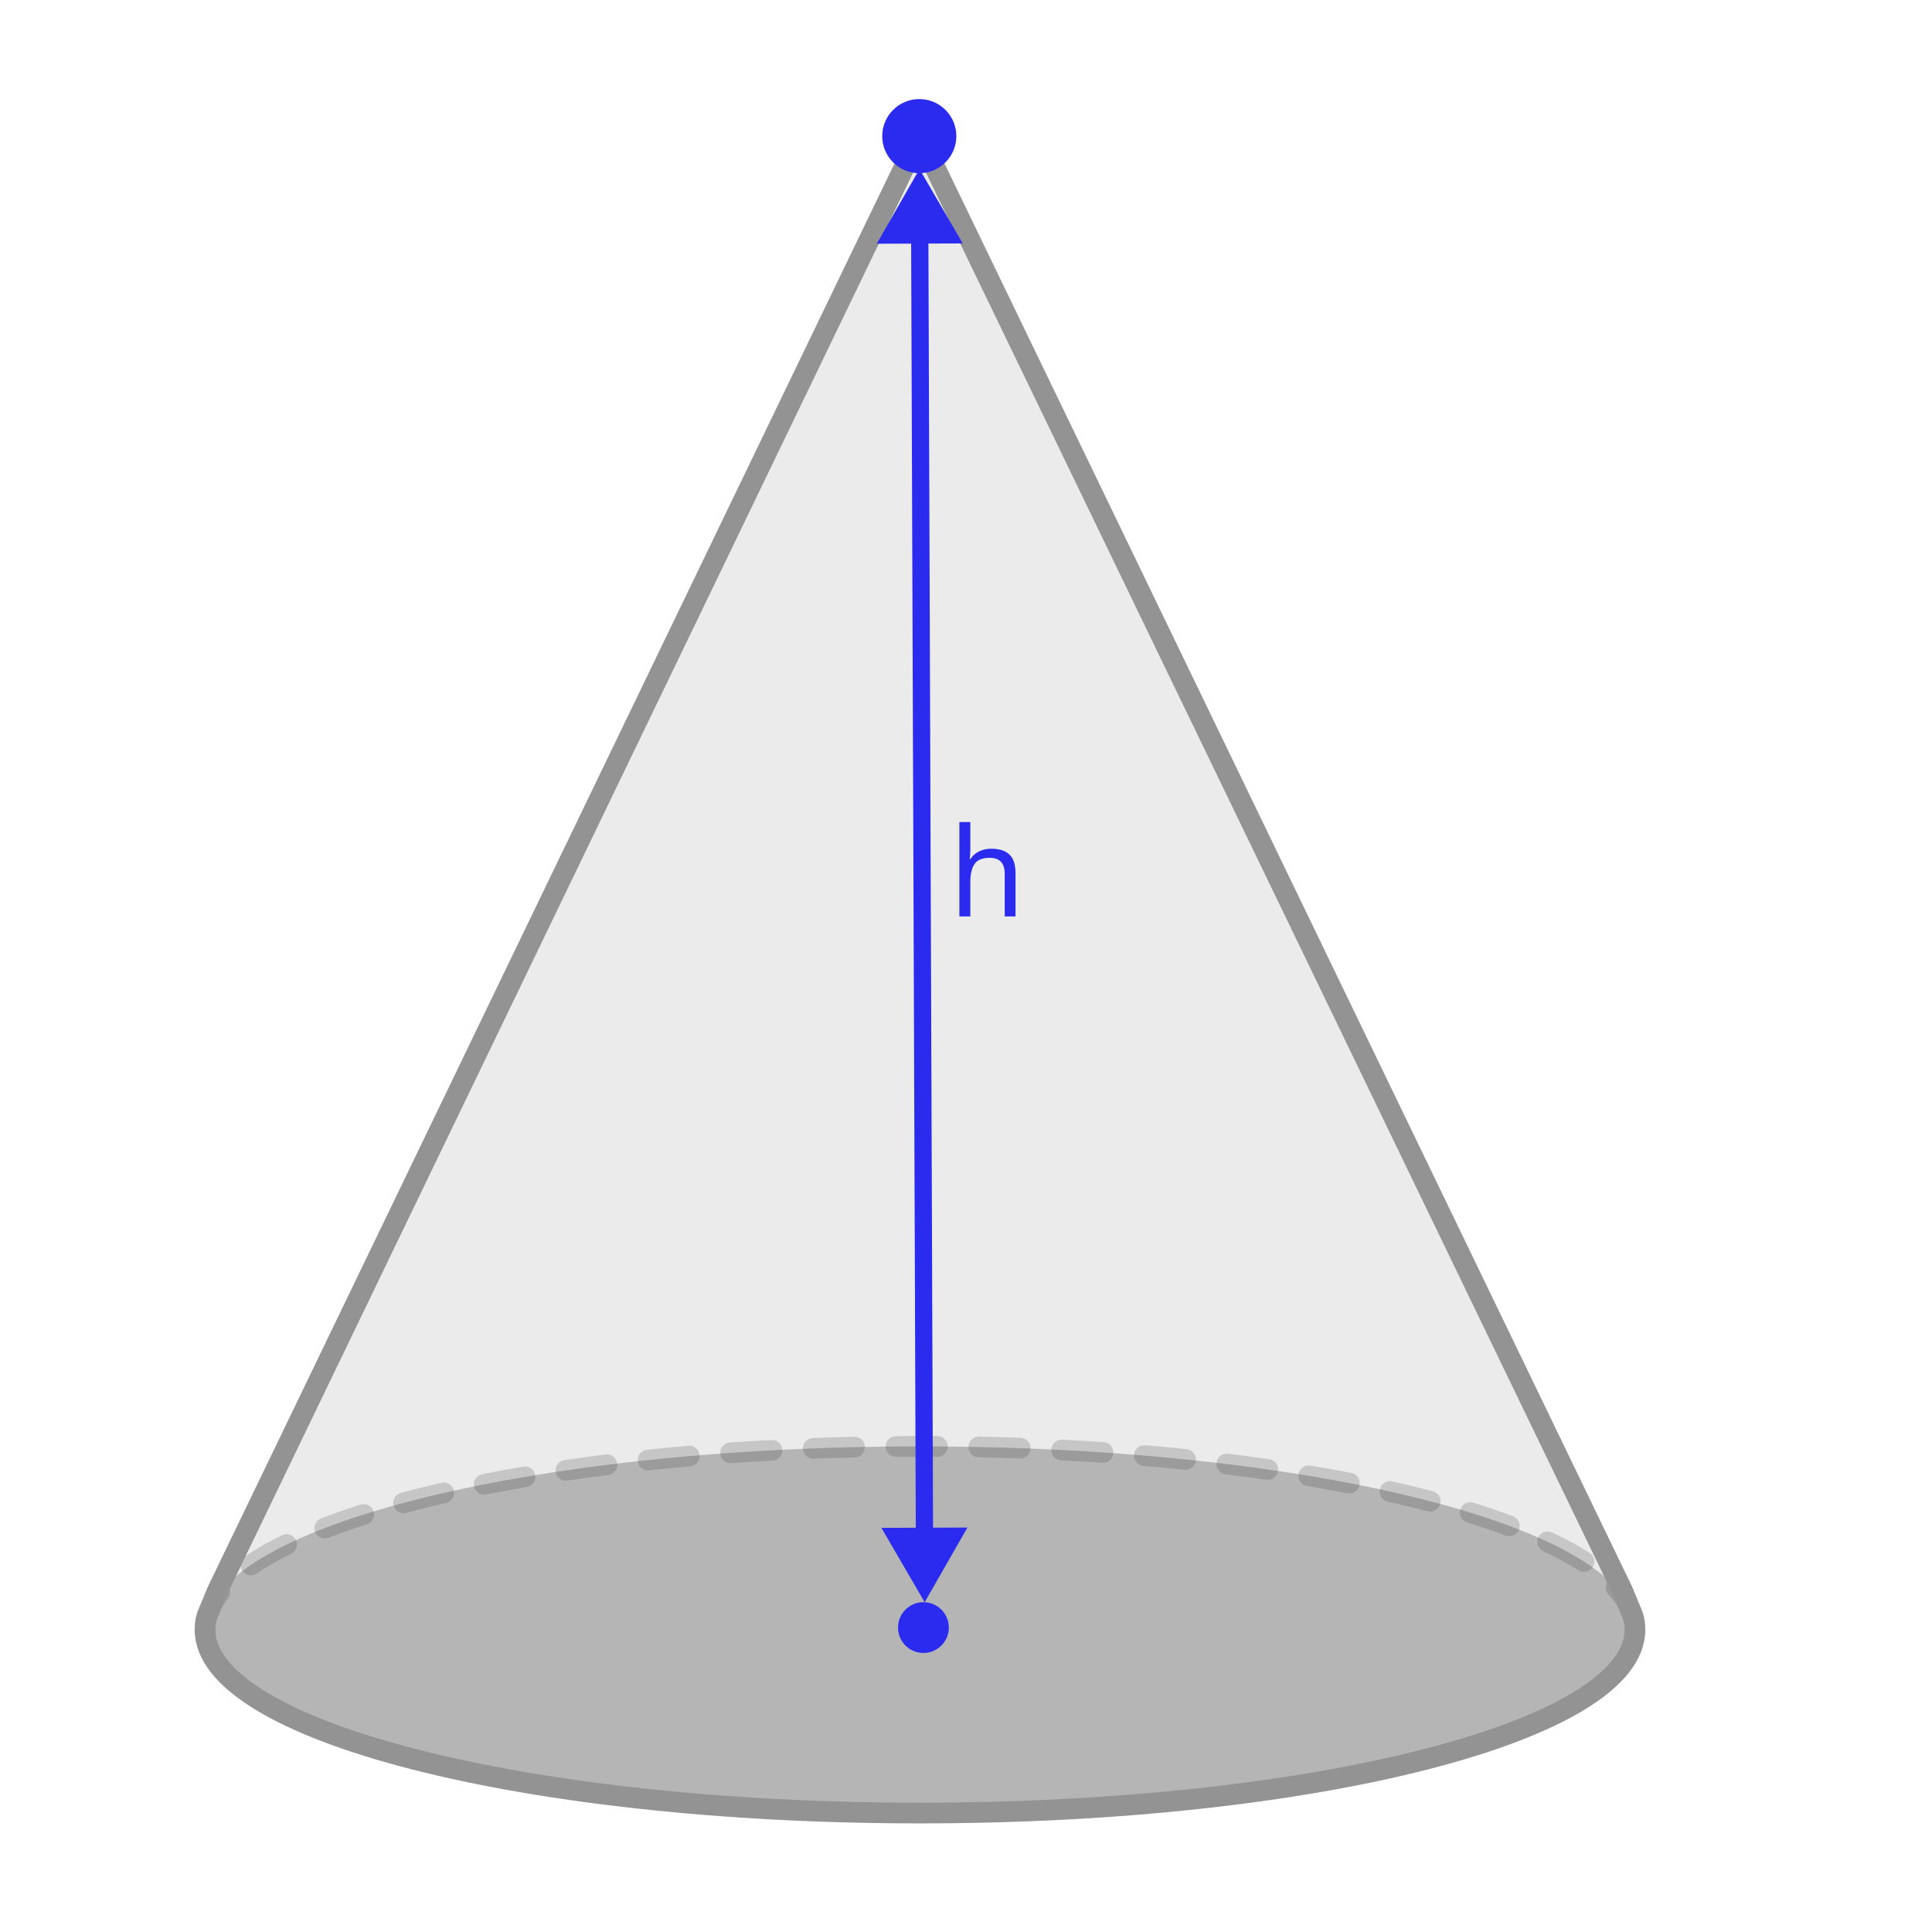
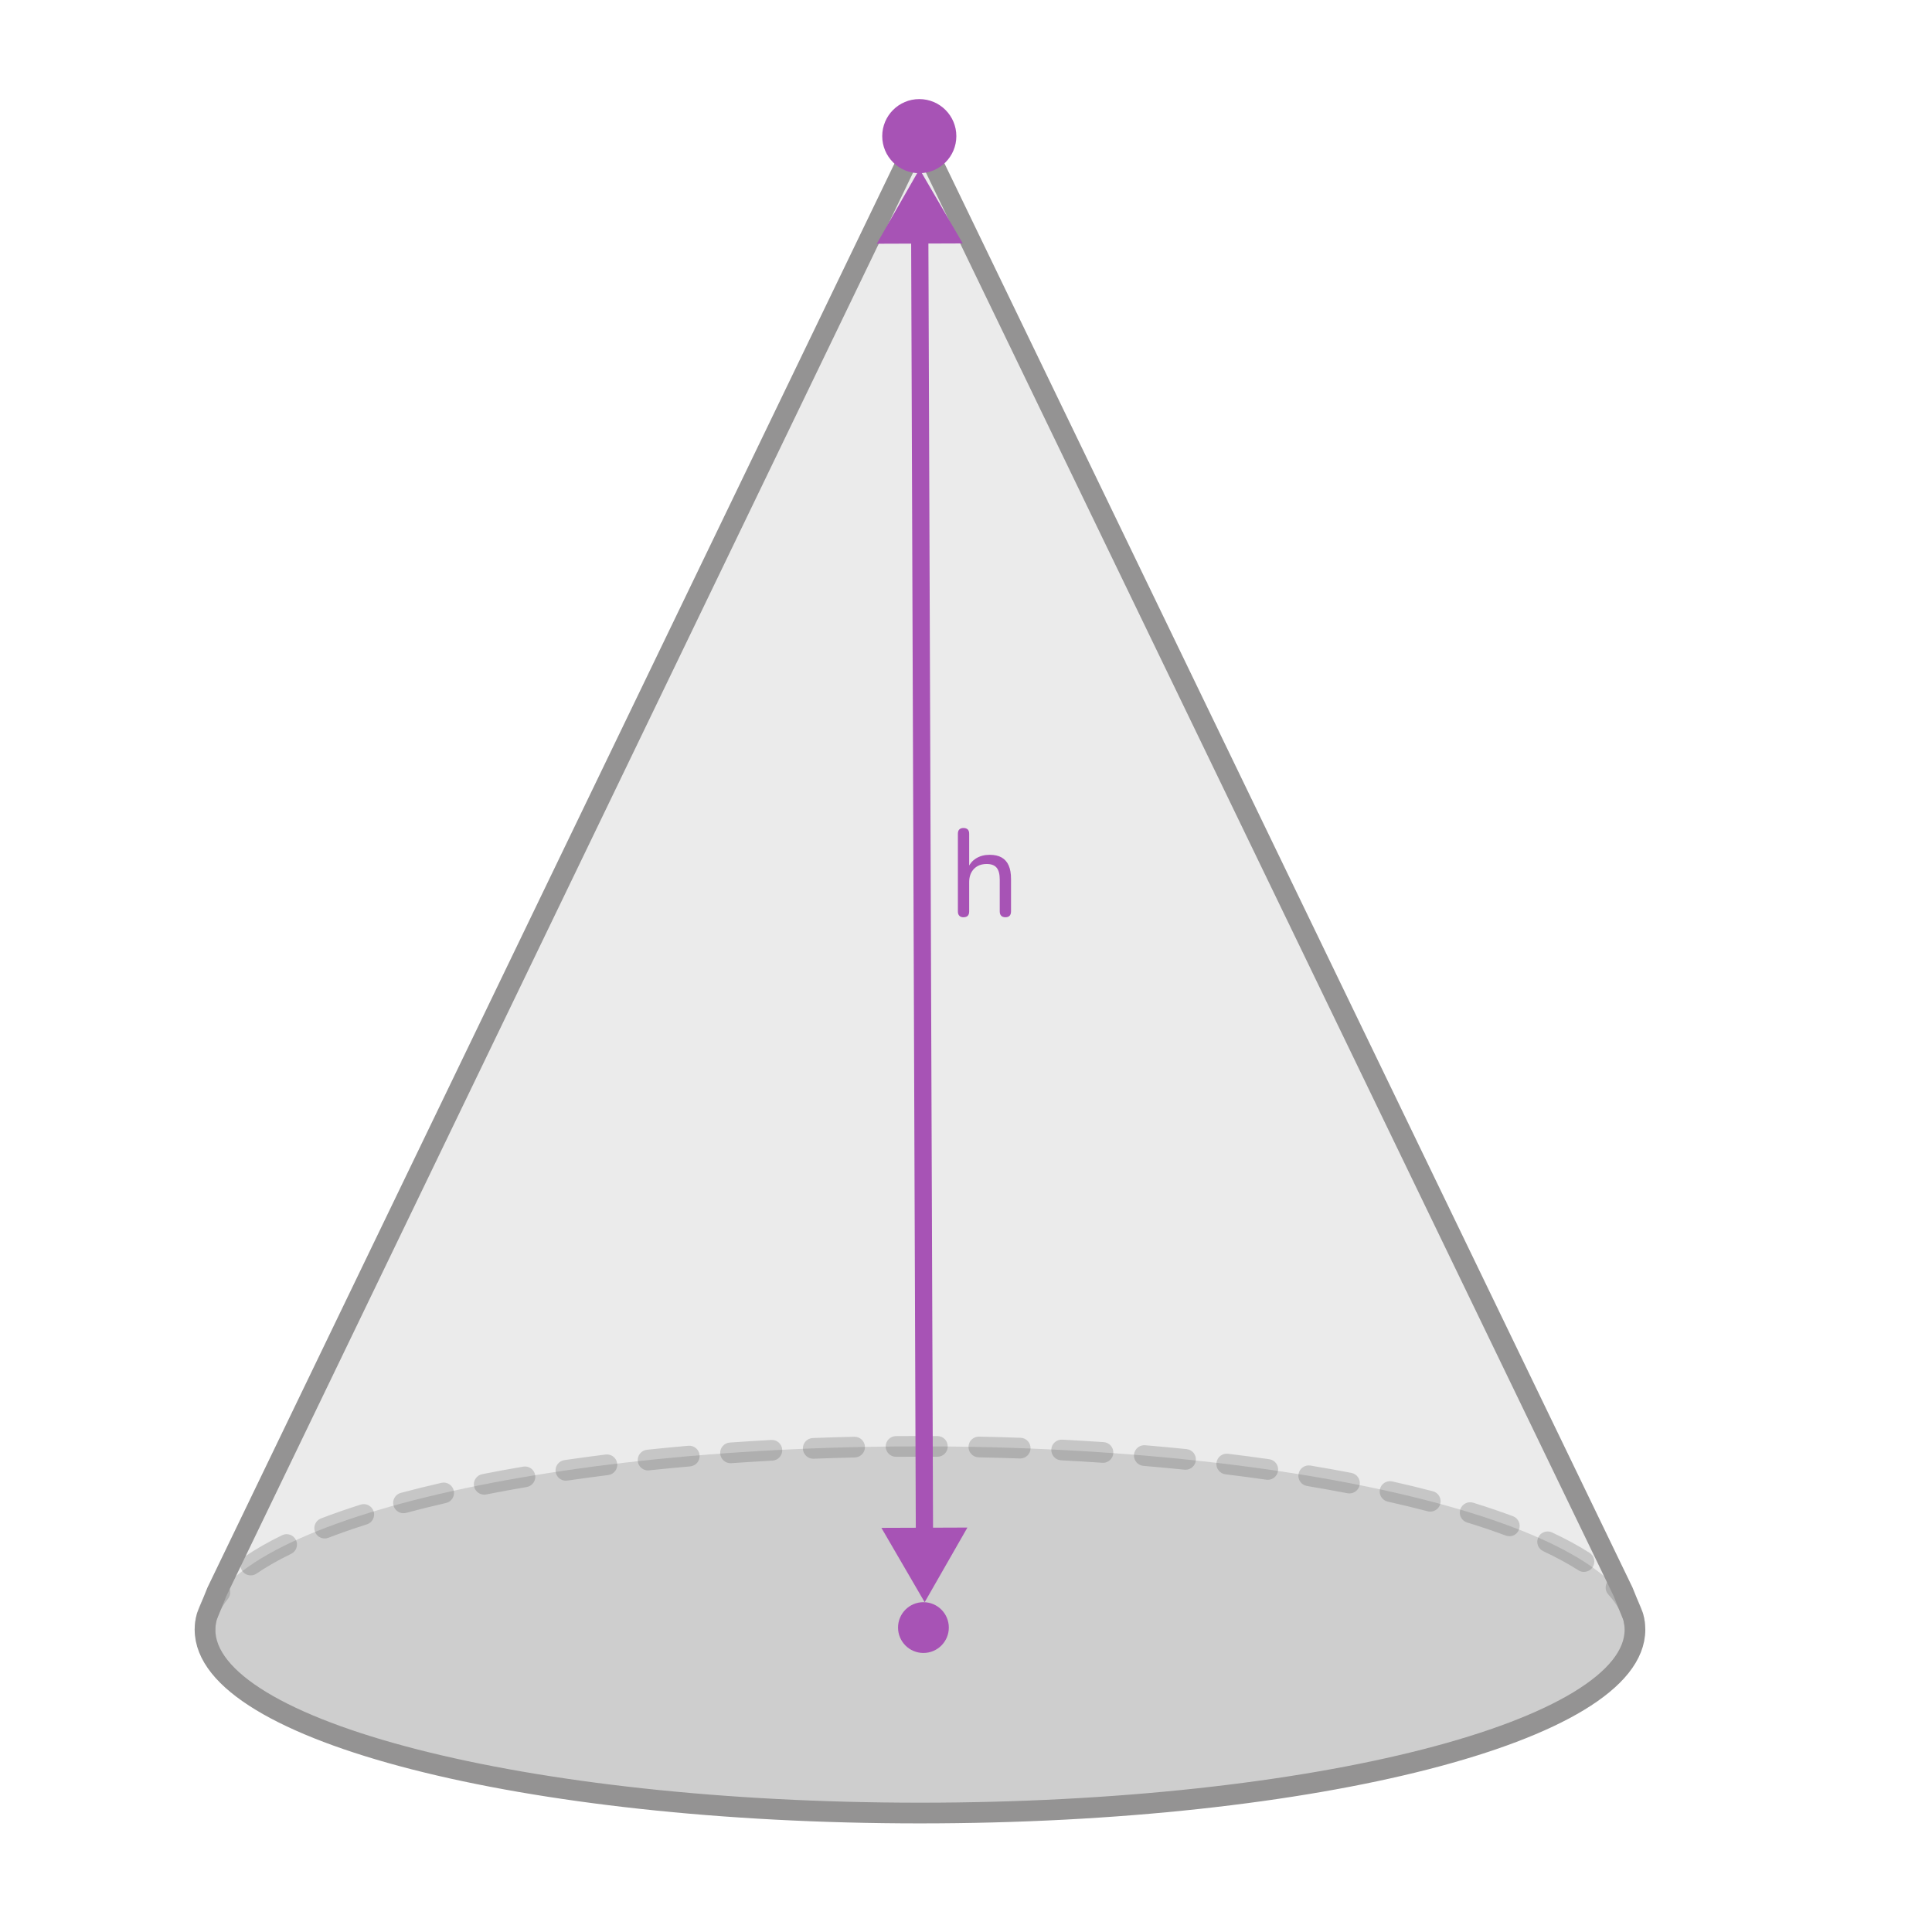
<svg xmlns="http://www.w3.org/2000/svg" id="ref" width="560" height="560" viewBox="0 0 560 560">
  <defs>
    <style>
      .cls-1 {
-         fill: gray;
-         opacity: .5;
+         fill: #a753b5;
      }

      .cls-2 {
-         stroke: #2b2bf0;
+         opacity: .2;
+       }
+ 
+       .cls-3 {
+         fill: #898989;
+         opacity: .3;
+       }
+ 
+       .cls-4, .cls-5 {
+         fill: #333;
+       }
+ 
+       .cls-6 {
+         fill: #cffffe;
+       }
+ 
+       .cls-7 {
+         opacity: .4;
+       }
+ 
+       .cls-8 {
+         stroke: #a753b5;
        stroke-linecap: round;
        stroke-width: 5px;
      }

-       .cls-2, .cls-3 {
+       .cls-8, .cls-9 {
        stroke-miterlimit: 10;
      }

-       .cls-2, .cls-3, .cls-4 {
+       .cls-8, .cls-9, .cls-10 {
        fill: none;
      }

-       .cls-5 {
-         opacity: .2;
-       }
- 
-       .cls-6, .cls-7 {
-         fill: #333;
-       }
- 
-       .cls-8 {
-         fill: #cffffe;
-       }
- 
      .cls-9 {
-         opacity: .4;
-       }
- 
-       .cls-10 {
-         font-family: Nunito, sans-serif;
-         font-size: 36px;
-       }
- 
-       .cls-10, .cls-11 {
-         fill: #2b2bf0;
-       }
- 
-       .cls-3 {
        stroke: #949393;
        stroke-width: 6px;
      }

-       .cls-12 {
+       .cls-11 {
        clip-path: url(#clippath);
      }

-       .cls-7 {
+       .cls-5 {
        opacity: .1;
      }
    </style>
    <clipPath id="clippath">
-       <ellipse class="cls-4" cx="-393.34" cy="-187.59" rx="207.24" ry="53.14" />
+       <ellipse class="cls-10" cx="-393.34" cy="-187.59" rx="207.24" ry="53.14" />
    </clipPath>
  </defs>
  <g id="_20" data-name="20">
    <g id="_15" data-name="15">
      <g>
-         <path class="cls-7" d="M473.9,472.38c0,29.35-92.78,53.14-207.24,53.14s-207.23-23.79-207.23-53.14c0-1.28,.18-2.55,.53-3.81l2.92-7.2L266.52,39.27l203.93,422.1,2.92,7.2c.35,1.26,.53,2.53,.53,3.81Z" />
-         <ellipse class="cls-1" cx="266.66" cy="472.38" rx="207.24" ry="53.14" />
-         <g class="cls-5">
-           <path class="cls-6" d="M59.42,475.38c-1.66,0-3-1.34-3-3,0-4.35,1.68-8.63,4.98-12.72,1.04-1.29,2.93-1.49,4.22-.45,1.29,1.04,1.49,2.93,.45,4.22-2.42,2.99-3.65,6.01-3.65,8.95,0,1.66-1.34,3-3,3Zm414.36-1.81c-1.48,0-2.77-1.1-2.97-2.61-.38-2.89-1.93-5.84-4.62-8.77-1.12-1.22-1.04-3.12,.18-4.24s3.12-1.04,4.24,.18c3.54,3.86,5.61,7.92,6.15,12.05,.21,1.64-.94,3.15-2.59,3.36-.13,.02-.26,.03-.39,.03Zm-401.1-16.94c-.96,0-1.9-.46-2.48-1.31-.93-1.37-.58-3.24,.79-4.17,3.1-2.11,6.72-4.18,10.78-6.16,1.49-.73,3.28-.11,4.01,1.38,.73,1.49,.11,3.29-1.38,4.01-3.8,1.85-7.18,3.78-10.04,5.73-.52,.35-1.1,.52-1.68,.52Zm386.43-1.01c-.55,0-1.11-.15-1.61-.47-2.94-1.88-6.37-3.74-10.19-5.54-1.5-.7-2.15-2.49-1.44-3.99,.7-1.5,2.49-2.14,3.99-1.44,4.06,1.9,7.72,3.89,10.88,5.91,1.4,.89,1.8,2.75,.91,4.14-.57,.89-1.54,1.38-2.53,1.38Zm-365-9.69c-1.21,0-2.34-.73-2.8-1.92-.59-1.55,.18-3.28,1.72-3.88,3.58-1.38,7.45-2.72,11.5-4.01,1.58-.5,3.27,.37,3.77,1.95,.5,1.58-.37,3.27-1.95,3.77-3.94,1.25-7.7,2.56-11.16,3.89-.35,.14-.72,.2-1.08,.2Zm343.39-.65c-.35,0-.7-.06-1.05-.19-3.49-1.3-7.26-2.58-11.21-3.79-1.58-.49-2.47-2.17-1.98-3.75,.49-1.58,2.17-2.47,3.75-1.98,4.06,1.25,7.94,2.57,11.53,3.91,1.55,.58,2.34,2.31,1.76,3.86-.45,1.21-1.59,1.95-2.81,1.95Zm-320.54-6.66c-1.32,0-2.54-.88-2.9-2.23-.43-1.6,.52-3.25,2.12-3.67,3.75-1,7.71-1.98,11.76-2.91,1.61-.37,3.22,.64,3.59,2.25,.37,1.61-.64,3.22-2.25,3.59-3.98,.91-7.87,1.87-11.55,2.86-.26,.07-.52,.1-.78,.1Zm297.62-.47c-.25,0-.51-.03-.76-.1-3.7-.97-7.59-1.91-11.57-2.8-1.62-.36-2.63-1.97-2.27-3.58,.36-1.62,1.97-2.63,3.58-2.27,4.04,.91,8.01,1.86,11.77,2.85,1.6,.42,2.56,2.06,2.14,3.66-.35,1.35-1.57,2.24-2.9,2.24Zm-274.23-4.92c-1.4,0-2.66-.99-2.94-2.42-.32-1.63,.74-3.2,2.36-3.52,3.84-.76,7.84-1.49,11.89-2.18,1.64-.28,3.18,.82,3.46,2.45,.28,1.63-.82,3.18-2.45,3.46-3.99,.68-7.94,1.4-11.73,2.15-.2,.04-.39,.06-.58,.06Zm250.81-.35c-.19,0-.38-.02-.57-.05-3.8-.73-7.75-1.44-11.74-2.11-1.63-.27-2.74-1.82-2.47-3.45,.27-1.64,1.82-2.74,3.45-2.47,4.04,.67,8.05,1.39,11.89,2.13,1.63,.31,2.69,1.89,2.38,3.51-.28,1.43-1.53,2.43-2.94,2.43Zm-227.14-3.69c-1.46,0-2.75-1.07-2.96-2.57-.24-1.64,.89-3.16,2.53-3.4,3.9-.57,7.93-1.12,11.96-1.62,1.64-.21,3.14,.96,3.35,2.6,.21,1.64-.96,3.14-2.6,3.35-3.99,.5-7.97,1.04-11.83,1.6-.15,.02-.29,.03-.44,.03Zm203.46-.26c-.14,0-.28-.01-.43-.03-3.87-.55-7.85-1.08-11.84-1.57-1.64-.2-2.82-1.7-2.61-3.34,.2-1.64,1.69-2.81,3.34-2.61,4.03,.49,8.05,1.02,11.96,1.58,1.64,.23,2.78,1.75,2.54,3.39-.21,1.5-1.5,2.58-2.97,2.58Zm-179.64-2.72c-1.52,0-2.82-1.14-2.98-2.69-.17-1.65,1.02-3.12,2.67-3.3,3.94-.42,7.98-.81,12-1.16,1.65-.14,3.11,1.08,3.25,2.73,.14,1.65-1.08,3.11-2.73,3.25-3.99,.35-7.99,.73-11.9,1.15-.11,.01-.21,.02-.32,.02Zm155.8-.19c-.1,0-.21,0-.31-.02-3.9-.4-7.9-.77-11.9-1.11-1.65-.14-2.88-1.59-2.74-3.24,.14-1.65,1.59-2.88,3.24-2.74,4.04,.34,8.08,.72,12.01,1.12,1.65,.17,2.85,1.64,2.68,3.29-.16,1.54-1.46,2.69-2.98,2.69Zm-131.89-1.9c-1.56,0-2.88-1.21-2.99-2.79-.12-1.65,1.13-3.09,2.78-3.2,3.95-.28,8-.53,12.03-.75,1.66-.1,3.07,1.18,3.16,2.83,.09,1.65-1.18,3.07-2.83,3.16-4,.22-8.01,.47-11.93,.74-.07,0-.14,0-.21,0Zm107.96-.13c-.07,0-.14,0-.21,0-3.93-.27-7.94-.51-11.93-.71-1.65-.09-2.93-1.5-2.84-3.15,.08-1.66,1.51-2.93,3.15-2.84,4.02,.21,8.07,.45,12.03,.72,1.65,.11,2.9,1.54,2.79,3.2-.11,1.58-1.43,2.8-2.99,2.8Zm-83.99-1.17c-1.6,0-2.93-1.27-3-2.89-.06-1.66,1.23-3.05,2.88-3.11,3.97-.15,8.02-.28,12.04-.37,1.63-.04,3.03,1.27,3.07,2.93,.04,1.66-1.27,3.03-2.93,3.07-3.99,.09-8.01,.22-11.95,.37-.04,0-.08,0-.12,0Zm60.01-.07s-.07,0-.11,0c-3.96-.14-7.99-.26-11.96-.34-1.66-.03-2.97-1.41-2.94-3.06,.03-1.66,1.42-2.98,3.06-2.94,4,.08,8.05,.2,12.04,.34,1.66,.06,2.95,1.45,2.89,3.11-.06,1.62-1.39,2.89-3,2.89Zm-36.01-.49c-1.65,0-2.99-1.33-3-2.97-.01-1.66,1.32-3.01,2.97-3.03,2.3-.02,4.63-.02,6.94-.03,1.71,0,3.41,0,5.1,.02,1.66,.01,2.99,1.36,2.98,3.02-.01,1.65-1.35,2.98-3,2.98h-.02c-1.74-.01-3.49-.02-5.25-.02-2.25,0-4.48,0-6.71,.03h-.03Z" />
+         <path class="cls-5" d="M473.9,472.38c0,29.35-92.78,53.14-207.24,53.14s-207.23-23.79-207.23-53.14c0-1.28,.18-2.55,.53-3.81l2.92-7.2L266.52,39.27l203.93,422.1,2.92,7.2c.35,1.26,.53,2.53,.53,3.81Z" />
+         <ellipse class="cls-3" cx="266.66" cy="472.38" rx="207.24" ry="53.14" />
+         <g class="cls-2">
+           <path class="cls-4" d="M59.42,475.38c-1.66,0-3-1.34-3-3,0-4.35,1.68-8.63,4.98-12.72,1.04-1.29,2.93-1.49,4.22-.45,1.29,1.04,1.49,2.93,.45,4.22-2.42,2.99-3.65,6.01-3.65,8.95,0,1.66-1.34,3-3,3Zm414.36-1.81c-1.48,0-2.77-1.1-2.97-2.61-.38-2.89-1.93-5.84-4.62-8.77-1.12-1.22-1.04-3.12,.18-4.24s3.12-1.04,4.24,.18c3.54,3.86,5.61,7.92,6.15,12.05,.21,1.64-.94,3.15-2.59,3.36-.13,.02-.26,.03-.39,.03Zm-401.1-16.94c-.96,0-1.9-.46-2.48-1.31-.93-1.37-.58-3.24,.79-4.17,3.1-2.11,6.72-4.18,10.78-6.16,1.49-.73,3.28-.11,4.01,1.38,.73,1.49,.11,3.29-1.38,4.01-3.8,1.85-7.18,3.78-10.04,5.73-.52,.35-1.1,.52-1.68,.52Zm386.43-1.01c-.55,0-1.11-.15-1.61-.47-2.94-1.88-6.37-3.74-10.19-5.54-1.5-.7-2.15-2.49-1.44-3.99,.7-1.5,2.49-2.14,3.99-1.44,4.06,1.9,7.72,3.89,10.88,5.91,1.4,.89,1.8,2.75,.91,4.14-.57,.89-1.54,1.38-2.53,1.38Zm-365-9.69c-1.21,0-2.34-.73-2.8-1.92-.59-1.55,.18-3.28,1.72-3.88,3.58-1.38,7.45-2.72,11.5-4.01,1.58-.5,3.27,.37,3.77,1.95,.5,1.58-.37,3.27-1.95,3.77-3.94,1.25-7.7,2.56-11.16,3.89-.35,.14-.72,.2-1.08,.2Zm343.39-.65c-.35,0-.7-.06-1.05-.19-3.49-1.3-7.26-2.58-11.21-3.79-1.58-.49-2.47-2.17-1.98-3.75,.49-1.58,2.17-2.47,3.75-1.98,4.06,1.25,7.94,2.57,11.53,3.91,1.55,.58,2.34,2.31,1.76,3.86-.45,1.21-1.59,1.95-2.81,1.95Zm-320.54-6.66c-1.32,0-2.54-.88-2.9-2.23-.43-1.6,.52-3.25,2.12-3.67,3.75-1,7.71-1.98,11.76-2.91,1.61-.37,3.22,.64,3.59,2.25,.37,1.61-.64,3.22-2.25,3.59-3.98,.91-7.87,1.87-11.55,2.86-.26,.07-.52,.1-.78,.1Zm297.62-.47c-.25,0-.51-.03-.76-.1-3.7-.97-7.59-1.91-11.57-2.8-1.62-.36-2.63-1.97-2.27-3.58,.36-1.62,1.97-2.63,3.58-2.27,4.04,.91,8.01,1.86,11.77,2.85,1.6,.42,2.56,2.06,2.14,3.66-.35,1.35-1.57,2.24-2.9,2.24Zm-274.23-4.92c-1.4,0-2.66-.99-2.94-2.42-.32-1.63,.74-3.2,2.36-3.52,3.84-.76,7.84-1.49,11.89-2.18,1.64-.28,3.18,.82,3.46,2.45,.28,1.63-.82,3.18-2.45,3.46-3.99,.68-7.94,1.4-11.73,2.15-.2,.04-.39,.06-.58,.06Zm250.81-.35c-.19,0-.38-.02-.57-.05-3.8-.73-7.75-1.44-11.74-2.11-1.63-.27-2.74-1.82-2.47-3.45,.27-1.64,1.82-2.74,3.45-2.47,4.04,.67,8.05,1.39,11.89,2.13,1.63,.31,2.69,1.89,2.38,3.51-.28,1.43-1.53,2.43-2.94,2.43Zm-227.14-3.69c-1.46,0-2.75-1.07-2.96-2.57-.24-1.64,.89-3.16,2.53-3.4,3.9-.57,7.93-1.12,11.96-1.62,1.64-.21,3.14,.96,3.35,2.6,.21,1.64-.96,3.14-2.6,3.35-3.99,.5-7.97,1.04-11.83,1.6-.15,.02-.29,.03-.44,.03Zm203.46-.26c-.14,0-.28-.01-.43-.03-3.87-.55-7.85-1.08-11.84-1.57-1.64-.2-2.82-1.7-2.61-3.34,.2-1.64,1.69-2.81,3.34-2.61,4.03,.49,8.05,1.02,11.96,1.58,1.64,.23,2.78,1.75,2.54,3.39-.21,1.5-1.5,2.58-2.97,2.58Zm-179.64-2.72c-1.52,0-2.82-1.14-2.98-2.69-.17-1.65,1.02-3.12,2.67-3.3,3.94-.42,7.98-.81,12-1.16,1.65-.14,3.11,1.08,3.25,2.73,.14,1.65-1.08,3.11-2.73,3.25-3.99,.35-7.99,.73-11.9,1.15-.11,.01-.21,.02-.32,.02Zm155.8-.19c-.1,0-.21,0-.31-.02-3.9-.4-7.9-.77-11.9-1.11-1.65-.14-2.88-1.59-2.74-3.24,.14-1.65,1.59-2.88,3.24-2.74,4.04,.34,8.08,.72,12.01,1.12,1.65,.17,2.85,1.64,2.68,3.29-.16,1.54-1.46,2.69-2.98,2.69Zm-131.89-1.9c-1.56,0-2.88-1.21-2.99-2.79-.12-1.65,1.13-3.09,2.78-3.2,3.95-.28,8-.53,12.03-.75,1.66-.1,3.07,1.18,3.16,2.83,.09,1.65-1.18,3.07-2.83,3.16-4,.22-8.01,.47-11.93,.74-.07,0-.14,0-.21,0Zm107.96-.13c-.07,0-.14,0-.21,0-3.93-.27-7.94-.51-11.93-.71-1.65-.09-2.93-1.5-2.84-3.15,.08-1.66,1.51-2.93,3.15-2.84,4.02,.21,8.07,.45,12.03,.72,1.65,.11,2.9,1.54,2.79,3.2-.11,1.58-1.43,2.8-2.99,2.8Zm-83.99-1.17c-1.6,0-2.93-1.27-3-2.89-.06-1.66,1.23-3.05,2.88-3.11,3.97-.15,8.02-.28,12.04-.37,1.63-.04,3.03,1.27,3.07,2.93,.04,1.66-1.27,3.03-2.93,3.07-3.99,.09-8.01,.22-11.95,.37-.04,0-.08,0-.12,0Zm60.01-.07s-.07,0-.11,0c-3.96-.14-7.99-.26-11.96-.34-1.66-.03-2.97-1.41-2.94-3.06,.03-1.66,1.42-2.98,3.06-2.94,4,.08,8.05,.2,12.04,.34,1.66,.06,2.95,1.45,2.89,3.11-.06,1.62-1.39,2.89-3,2.89Zm-36.01-.49c-1.65,0-2.99-1.33-3-2.97-.01-1.66,1.32-3.01,2.97-3.03,2.3-.02,4.63-.02,6.94-.03,1.71,0,3.41,0,5.1,.02,1.66,.01,2.99,1.36,2.98,3.02-.01,1.65-1.35,2.98-3,2.98h-.02c-1.74-.01-3.49-.02-5.25-.02-2.25,0-4.48,0-6.71,.03h-.03Z" />
        </g>
-         <path class="cls-3" d="M473.9,472.38c0,29.35-92.78,53.14-207.24,53.14s-207.23-23.79-207.23-53.14c0-1.28,.18-2.55,.53-3.81l2.92-7.2L266.52,39.27l203.93,422.1,2.92,7.2c.35,1.26,.53,2.53,.53,3.81Z" />
+         <path class="cls-9" d="M473.9,472.38c0,29.35-92.78,53.14-207.24,53.14s-207.23-23.79-207.23-53.14c0-1.28,.18-2.55,.53-3.81l2.92-7.2L266.52,39.27l203.93,422.1,2.92,7.2c.35,1.26,.53,2.53,.53,3.81Z" />
      </g>
-       <circle class="cls-11" cx="267.66" cy="471.76" r="7.36" />
+       <circle class="cls-1" cx="267.66" cy="471.76" r="7.36" />
    </g>
    <g>
-       <line class="cls-2" x1="266.59" y1="66.95" x2="267.96" y2="446.47" />
-       <polygon class="cls-11" points="254.13 70.65 266.52 49.01 279.06 70.56 254.13 70.65" />
-       <polygon class="cls-11" points="255.48 442.86 268.02 464.41 280.41 442.77 255.48 442.86" />
+       <line class="cls-8" x1="266.59" y1="66.95" x2="267.96" y2="446.47" />
+       <polygon class="cls-1" points="254.13 70.65 266.52 49.01 279.06 70.56 254.13 70.65" />
+       <polygon class="cls-1" points="255.48 442.86 268.02 464.41 280.41 442.77 255.48 442.86" />
    </g>
  </g>
-   <circle class="cls-11" cx="266.46" cy="39.46" r="10.74" />
-   <text class="cls-10" transform="translate(275.02 265.63)">
-     <tspan x="0" y="0">h</tspan>
-   </text>
-   <g class="cls-12">
-     <g class="cls-9">
-       <polygon class="cls-8" points="-329.86 38.09 -332.69 38.09 13.91 -308.51 14.95 -306.72 -329.86 38.09" />
+   <circle class="cls-1" cx="266.46" cy="39.46" r="10.74" />
+   <path class="cls-1" d="M279.27,265.88c-.5,0-.9-.14-1.19-.43-.29-.29-.43-.71-.43-1.26v-22.54c0-.55,.14-.97,.43-1.24,.29-.28,.68-.41,1.19-.41s.94,.14,1.22,.41c.29,.28,.43,.69,.43,1.24v10.26h-.47c.5-1.37,1.33-2.4,2.47-3.1,1.14-.7,2.44-1.04,3.91-1.04s2.58,.26,3.49,.77c.91,.52,1.6,1.29,2.05,2.32,.46,1.03,.68,2.33,.68,3.89v9.43c0,.55-.14,.97-.41,1.26-.28,.29-.68,.43-1.21,.43s-.94-.14-1.22-.43c-.29-.29-.43-.71-.43-1.26v-9.25c0-1.56-.3-2.7-.9-3.42s-1.56-1.08-2.88-1.08c-1.54,0-2.77,.47-3.69,1.42-.92,.95-1.39,2.23-1.39,3.83v8.5c0,1.13-.55,1.69-1.66,1.69Z" />
+   <g class="cls-11">
+     <g class="cls-7">
+       <polygon class="cls-6" points="-329.86 38.09 -332.69 38.09 13.91 -308.51 14.95 -306.72 -329.86 38.09" />
    </g>
  </g>
</svg>
